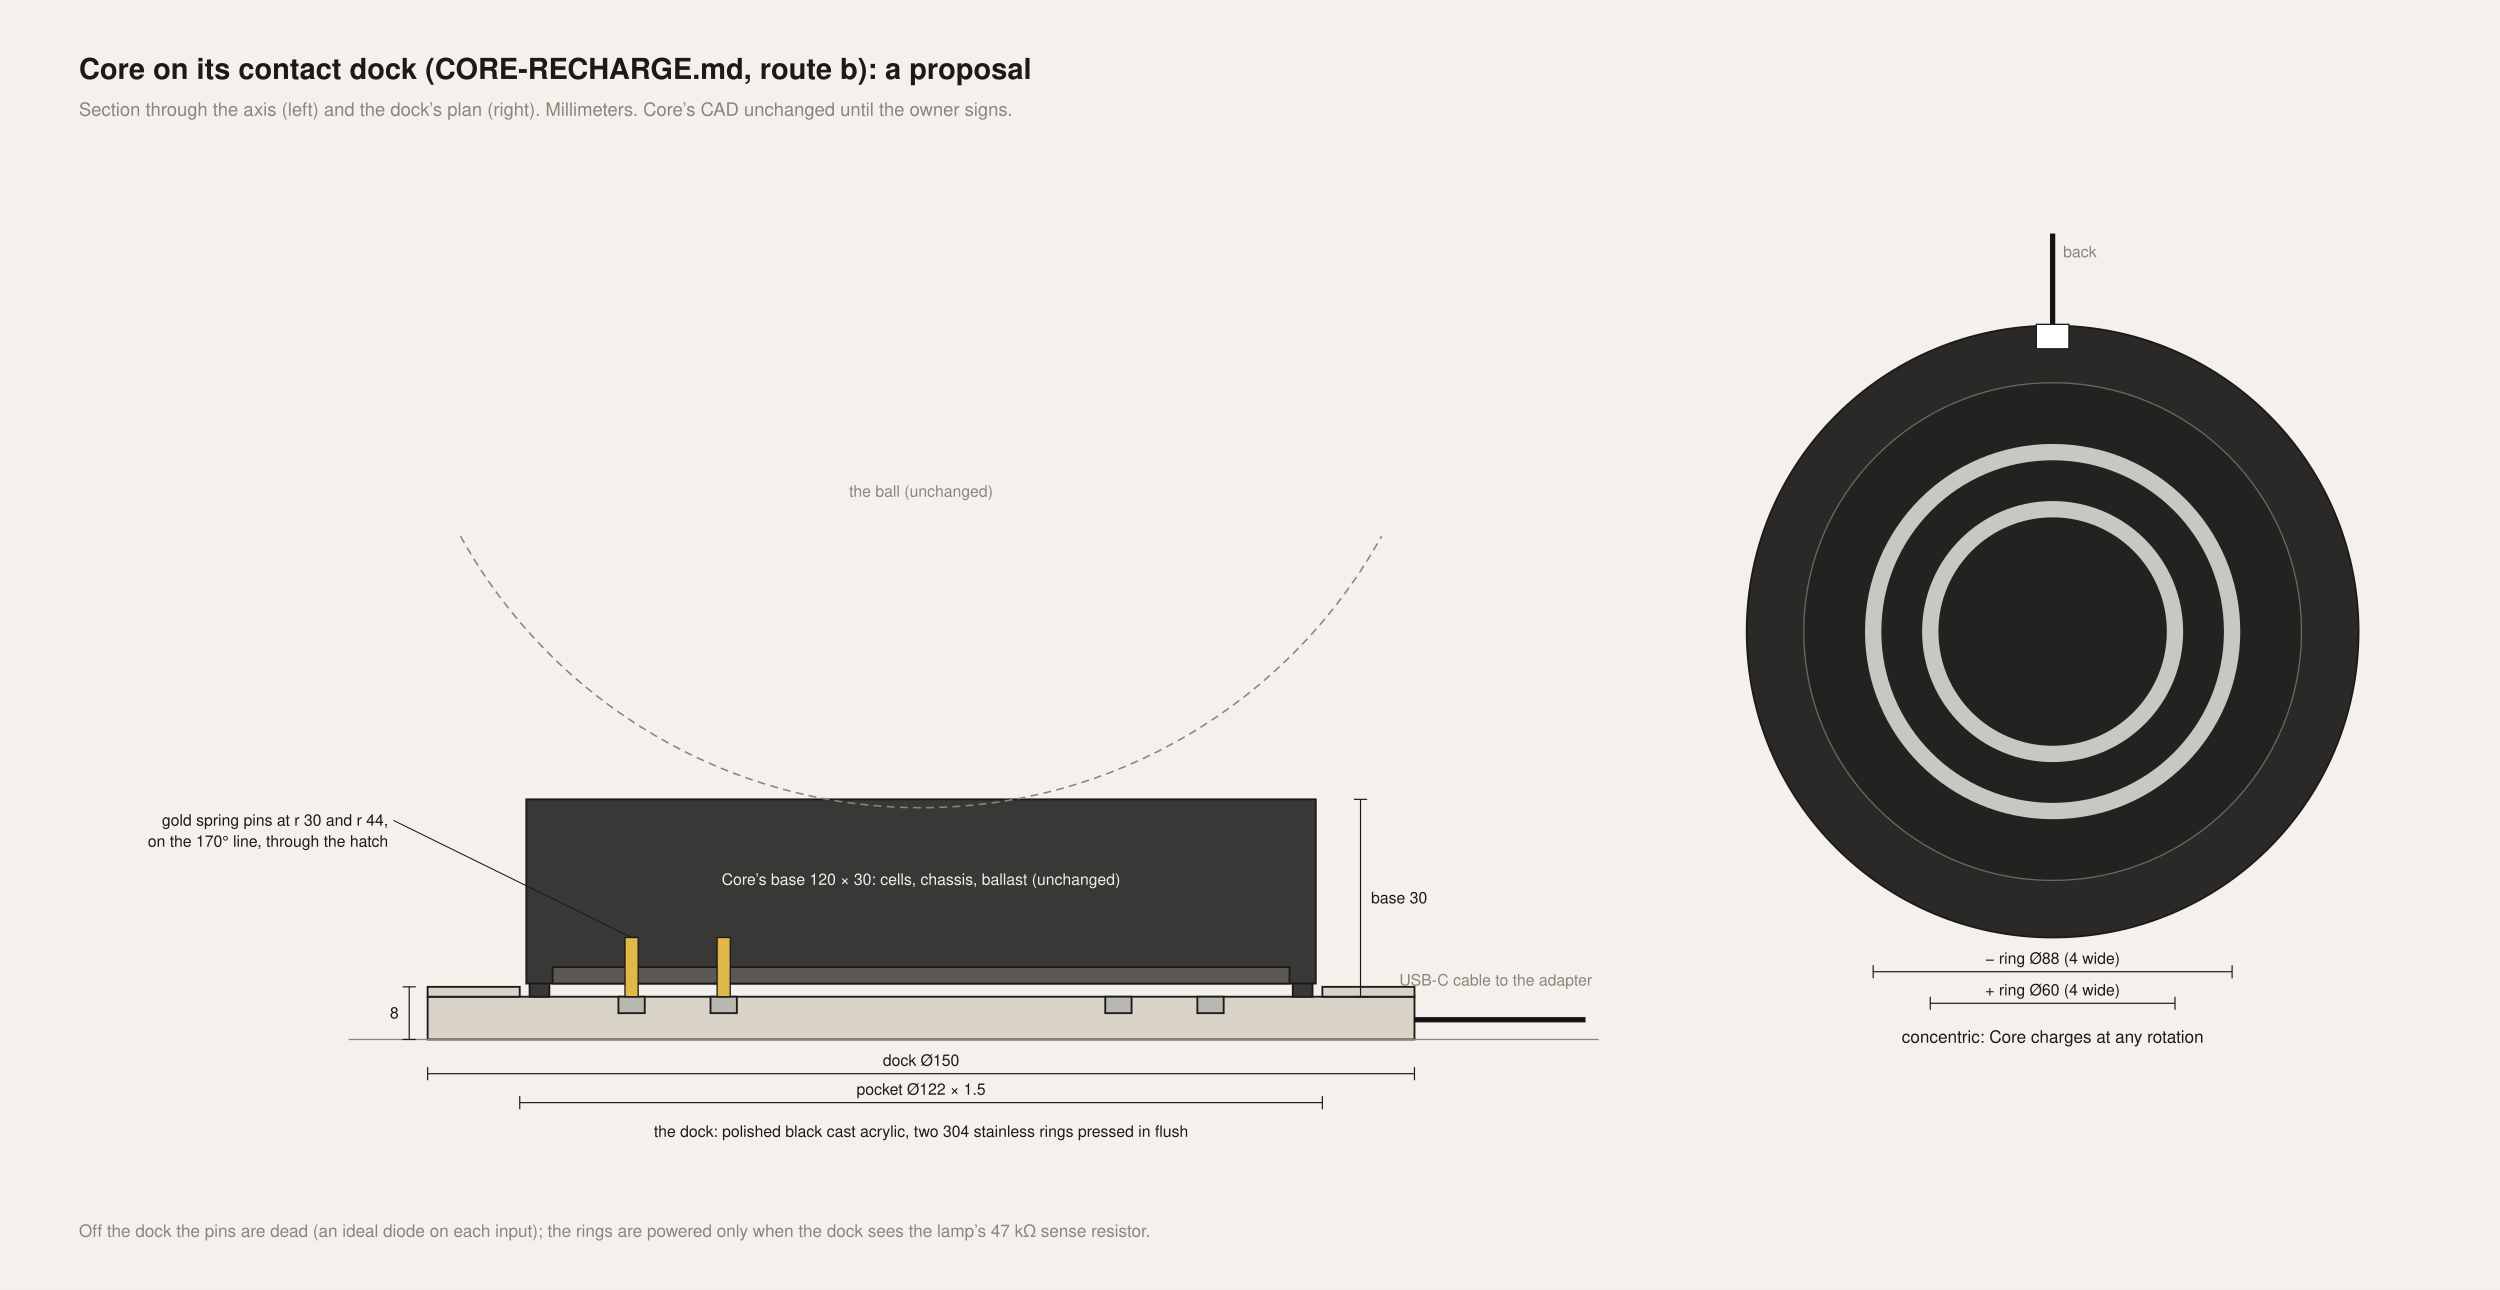
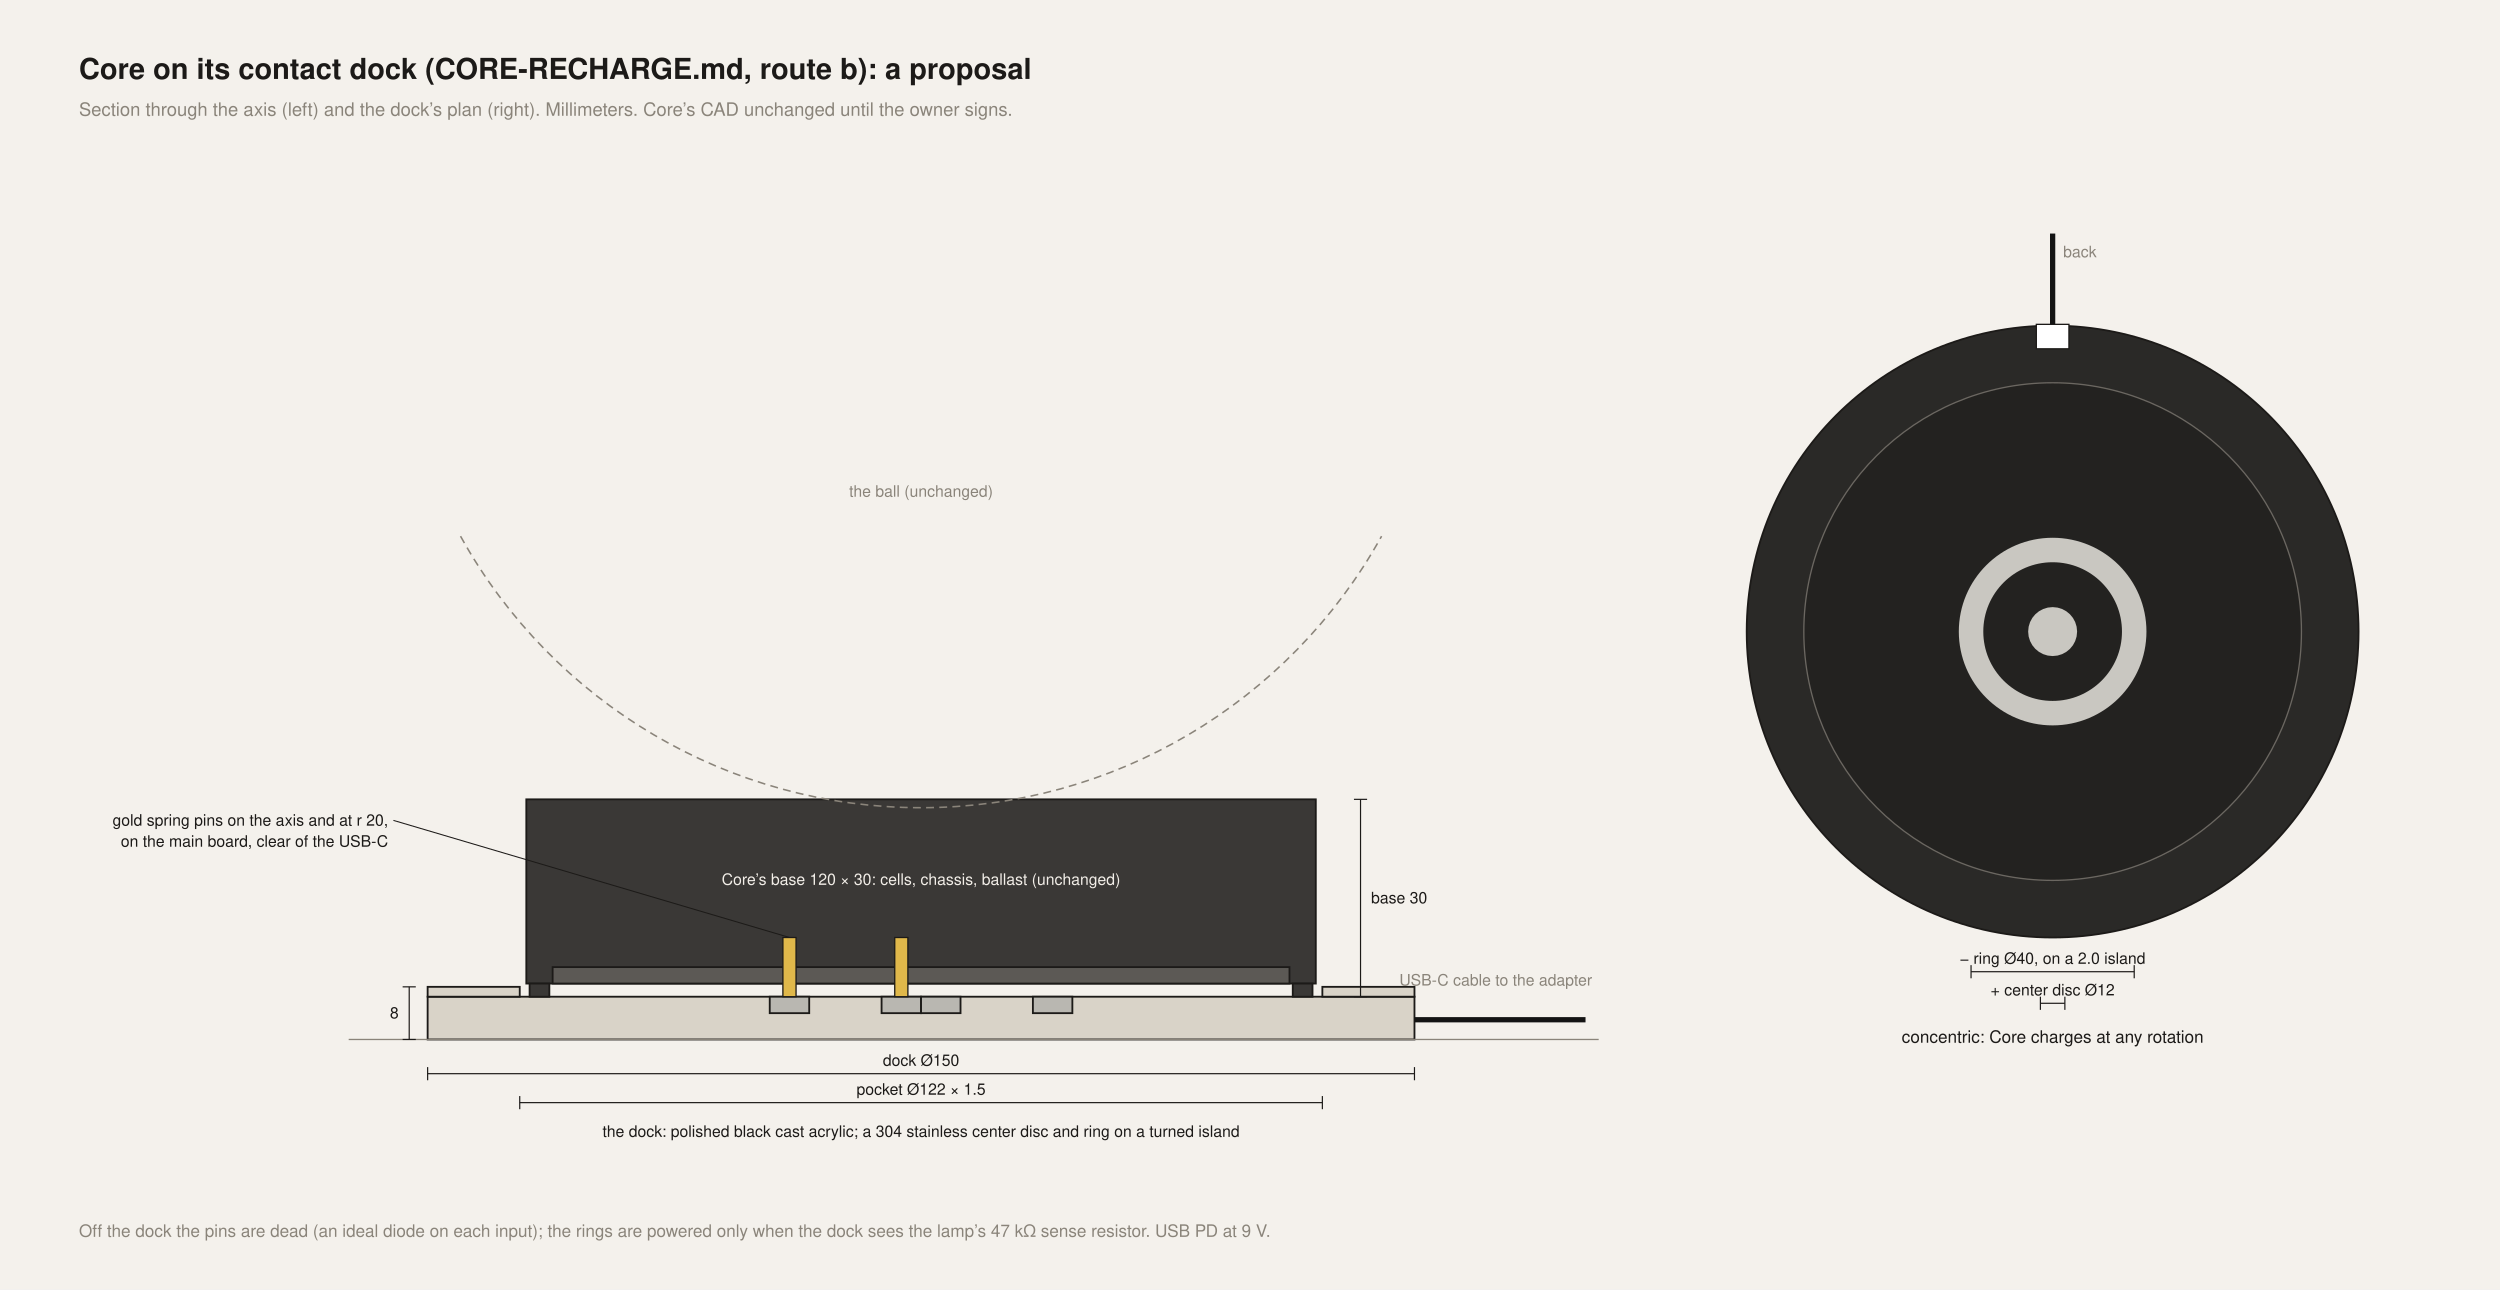
<svg xmlns="http://www.w3.org/2000/svg" width="1900" height="980" viewBox="0 0 1900 980">
  <rect width="1900" height="980" fill="#F4F1EC" />
  <text x="60.0" y="60.0" font-family="Helvetica, Arial, sans-serif" font-size="22" text-anchor="start" fill="#1C1A18" font-weight="600">Core on its contact dock (CORE-RECHARGE.md, route b): a proposal</text>
  <text x="60.0" y="88.0" font-family="Helvetica, Arial, sans-serif" font-size="14" text-anchor="start" fill="#8A847A" font-weight="400">Section through the axis (left) and the dock’s plan (right). Millimeters. Core’s CAD unchanged until the owner signs.</text>
  <rect x="325.0" y="757.5" width="750.0" height="32.5" fill="#D9D3C8" stroke="#1C1A18" stroke-width="1.4" />
  <rect x="325.0" y="750.0" width="70.0" height="7.5" fill="#D9D3C8" stroke="#1C1A18" stroke-width="1.4" />
  <rect x="1005.0" y="750.0" width="70.0" height="7.5" fill="#D9D3C8" stroke="#1C1A18" stroke-width="1.4" />
-   <rect x="540.0" y="757.5" width="20.0" height="12.5" fill="#B9B7B1" stroke="#1C1A18" stroke-width="1.4" />
-   <rect x="840.0" y="757.5" width="20.0" height="12.5" fill="#B9B7B1" stroke="#1C1A18" stroke-width="1.4" />
-   <rect x="470.0" y="757.5" width="20.0" height="12.5" fill="#B9B7B1" stroke="#1C1A18" stroke-width="1.4" />
-   <rect x="910.0" y="757.5" width="20.0" height="12.5" fill="#B9B7B1" stroke="#1C1A18" stroke-width="1.4" />
+   <rect x="670.0" y="757.5" width="30.0" height="12.5" fill="#B9B7B1" stroke="#1C1A18" stroke-width="1.4" />
+   <rect x="700.0" y="757.5" width="30.0" height="12.5" fill="#B9B7B1" stroke="#1C1A18" stroke-width="1.4" />
+   <rect x="585.0" y="757.5" width="30.0" height="12.5" fill="#B9B7B1" stroke="#1C1A18" stroke-width="1.4" />
+   <rect x="785.0" y="757.5" width="30.0" height="12.5" fill="#B9B7B1" stroke="#1C1A18" stroke-width="1.4" />
  <rect x="400.0" y="607.5" width="600.0" height="140.0" fill="#3A3836" stroke="#1C1A18" stroke-width="1.4" />
  <rect x="402.5" y="747.5" width="15.0" height="10.0" fill="#3A3836" stroke="#1C1A18" stroke-width="1.4" />
  <rect x="982.5" y="747.5" width="15.0" height="10.0" fill="#3A3836" stroke="#1C1A18" stroke-width="1.4" />
  <rect x="420.0" y="735.0" width="560.0" height="12.5" fill="#5C5955" stroke="#1C1A18" stroke-width="1.4" />
-   <rect x="545.0" y="712.5" width="10.0" height="45.0" fill="#E0B84A" stroke="#1C1A18" stroke-width="1.0" />
-   <rect x="475.0" y="712.5" width="10.0" height="45.0" fill="#E0B84A" stroke="#1C1A18" stroke-width="1.0" />
+   <rect x="680.0" y="712.5" width="10.0" height="45.0" fill="#E0B84A" stroke="#1C1A18" stroke-width="1.0" />
+   <rect x="595.0" y="712.5" width="10.0" height="45.0" fill="#E0B84A" stroke="#1C1A18" stroke-width="1.0" />
  <path d="M 350.0 407.5 A 400.0 400.0 0 0 0 1050.0 407.5" fill="none" stroke="#8A847A" stroke-width="1.2" stroke-dasharray="6 4" />
  <line x1="265.0" y1="790.0" x2="1215.0" y2="790.0" stroke="#8A847A" stroke-width="1.0" />
  <line x1="1075.0" y1="775.0" x2="1205.0" y2="775.0" stroke="#141414" stroke-width="4.0" />
  <text x="1210.0" y="749.0" font-family="Helvetica, Arial, sans-serif" font-size="12" text-anchor="end" fill="#8A847A" font-weight="400">USB-C cable to the adapter</text>
  <line x1="325.0" y1="816.0" x2="1075.0" y2="816.0" stroke="#1C1A18" stroke-width="0.9" />
  <line x1="325.0" y1="811.0" x2="325.0" y2="821.0" stroke="#1C1A18" stroke-width="0.9" />
  <line x1="1075.0" y1="811.0" x2="1075.0" y2="821.0" stroke="#1C1A18" stroke-width="0.9" />
  <text x="700.0" y="810.0" font-family="Helvetica, Arial, sans-serif" font-size="12" text-anchor="middle" fill="#1C1A18" font-weight="400">dock Ø150</text>
  <line x1="395.0" y1="838.0" x2="1005.0" y2="838.0" stroke="#1C1A18" stroke-width="0.9" />
  <line x1="395.0" y1="833.0" x2="395.0" y2="843.0" stroke="#1C1A18" stroke-width="0.9" />
  <line x1="1005.0" y1="833.0" x2="1005.0" y2="843.0" stroke="#1C1A18" stroke-width="0.9" />
  <text x="700.0" y="832.0" font-family="Helvetica, Arial, sans-serif" font-size="12" text-anchor="middle" fill="#1C1A18" font-weight="400">pocket Ø122 × 1.5</text>
  <line x1="311.0" y1="750.0" x2="311.0" y2="790.0" stroke="#1C1A18" stroke-width="0.9" />
  <line x1="306.0" y1="750.0" x2="316.0" y2="750.0" stroke="#1C1A18" stroke-width="0.9" />
  <line x1="306.0" y1="790.0" x2="316.0" y2="790.0" stroke="#1C1A18" stroke-width="0.9" />
  <text x="303.0" y="774.0" font-family="Helvetica, Arial, sans-serif" font-size="12" text-anchor="end" fill="#1C1A18" font-weight="400">8</text>
  <line x1="1034.0" y1="607.5" x2="1034.0" y2="757.5" stroke="#1C1A18" stroke-width="0.9" />
  <line x1="1029.0" y1="607.5" x2="1039.0" y2="607.5" stroke="#1C1A18" stroke-width="0.9" />
  <line x1="1029.0" y1="757.5" x2="1039.0" y2="757.5" stroke="#1C1A18" stroke-width="0.9" />
  <text x="1042.0" y="686.5" font-family="Helvetica, Arial, sans-serif" font-size="12" text-anchor="start" fill="#1C1A18" font-weight="400">base 30</text>
-   <text x="295.0" y="627.5" font-family="Helvetica, Arial, sans-serif" font-size="12" text-anchor="end" fill="#1C1A18" font-weight="400">gold spring pins at r 30 and r 44,</text>
-   <text x="295.0" y="643.5" font-family="Helvetica, Arial, sans-serif" font-size="12" text-anchor="end" fill="#1C1A18" font-weight="400">on the 170° line, through the hatch</text>
-   <line x1="299.0" y1="623.5" x2="480.0" y2="712.5" stroke="#1C1A18" stroke-width="0.8" />
+   <text x="295.0" y="627.5" font-family="Helvetica, Arial, sans-serif" font-size="12" text-anchor="end" fill="#1C1A18" font-weight="400">gold spring pins on the axis and at r 20,</text>
+   <text x="295.0" y="643.5" font-family="Helvetica, Arial, sans-serif" font-size="12" text-anchor="end" fill="#1C1A18" font-weight="400">on the main board, clear of the USB-C</text>
+   <line x1="299.0" y1="623.5" x2="600.0" y2="712.5" stroke="#1C1A18" stroke-width="0.8" />
  <text x="700.0" y="672.5" font-family="Helvetica, Arial, sans-serif" font-size="12" text-anchor="middle" fill="#F2EEE8" font-weight="400">Core’s base 120 × 30: cells, chassis, ballast (unchanged)</text>
-   <text x="700.0" y="864.0" font-family="Helvetica, Arial, sans-serif" font-size="12" text-anchor="middle" fill="#1C1A18" font-weight="400">the dock: polished black cast acrylic, two 304 stainless rings pressed in flush</text>
+   <text x="700.0" y="864.0" font-family="Helvetica, Arial, sans-serif" font-size="12" text-anchor="middle" fill="#1C1A18" font-weight="400">the dock: polished black cast acrylic; a 304 stainless center disc and ring on a turned island</text>
  <text x="700.0" y="377.5" font-family="Helvetica, Arial, sans-serif" font-size="12" text-anchor="middle" fill="#8A847A" font-weight="400">the ball (unchanged)</text>
  <circle cx="1560" cy="480" r="232.5" fill="#2A2927" stroke="#1C1A18" stroke-width="1.4" />
  <circle cx="1560" cy="480" r="189.1" fill="#232220" stroke="#6B6761" stroke-width="1" />
-   <circle cx="1560" cy="480" r="93.0" fill="none" stroke="#C9C7C1" stroke-width="12.4" />
-   <circle cx="1560" cy="480" r="136.4" fill="none" stroke="#C9C7C1" stroke-width="12.4" />
+   <circle cx="1560" cy="480" r="9.3" fill="none" stroke="#C9C7C1" stroke-width="18.6" />
+   <circle cx="1560" cy="480" r="62.0" fill="none" stroke="#C9C7C1" stroke-width="18.6" />
  <rect x="1547.6" y="246.5" width="24.8" height="18.6" fill="#FFFFFF" stroke="#1C1A18" stroke-width="1.0" />
  <line x1="1560.0" y1="246.5" x2="1560.0" y2="177.5" stroke="#141414" stroke-width="4.0" />
-   <line x1="1423.6" y1="738.5" x2="1696.4" y2="738.5" stroke="#1C1A18" stroke-width="0.9" />
-   <line x1="1423.6" y1="733.5" x2="1423.6" y2="743.5" stroke="#1C1A18" stroke-width="0.9" />
-   <line x1="1696.4" y1="733.5" x2="1696.4" y2="743.5" stroke="#1C1A18" stroke-width="0.9" />
-   <text x="1560.0" y="732.5" font-family="Helvetica, Arial, sans-serif" font-size="12" text-anchor="middle" fill="#1C1A18" font-weight="400">− ring Ø88 (4 wide)</text>
-   <line x1="1467.0" y1="762.5" x2="1653.0" y2="762.5" stroke="#1C1A18" stroke-width="0.9" />
-   <line x1="1467.0" y1="757.5" x2="1467.0" y2="767.5" stroke="#1C1A18" stroke-width="0.9" />
-   <line x1="1653.0" y1="757.5" x2="1653.0" y2="767.5" stroke="#1C1A18" stroke-width="0.9" />
-   <text x="1560.0" y="756.5" font-family="Helvetica, Arial, sans-serif" font-size="12" text-anchor="middle" fill="#1C1A18" font-weight="400">+ ring Ø60 (4 wide)</text>
+   <line x1="1498.0" y1="738.5" x2="1622.0" y2="738.5" stroke="#1C1A18" stroke-width="0.9" />
+   <line x1="1498.0" y1="733.5" x2="1498.0" y2="743.5" stroke="#1C1A18" stroke-width="0.9" />
+   <line x1="1622.0" y1="733.5" x2="1622.0" y2="743.5" stroke="#1C1A18" stroke-width="0.9" />
+   <text x="1560.0" y="732.5" font-family="Helvetica, Arial, sans-serif" font-size="12" text-anchor="middle" fill="#1C1A18" font-weight="400">− ring Ø40, on a 2.0 island</text>
+   <line x1="1550.7" y1="762.5" x2="1569.3" y2="762.5" stroke="#1C1A18" stroke-width="0.9" />
+   <line x1="1550.7" y1="757.5" x2="1550.7" y2="767.5" stroke="#1C1A18" stroke-width="0.9" />
+   <line x1="1569.3" y1="757.5" x2="1569.3" y2="767.5" stroke="#1C1A18" stroke-width="0.9" />
+   <text x="1560.0" y="756.5" font-family="Helvetica, Arial, sans-serif" font-size="12" text-anchor="middle" fill="#1C1A18" font-weight="400">+ center disc Ø12</text>
  <text x="1560.0" y="792.5" font-family="Helvetica, Arial, sans-serif" font-size="13" text-anchor="middle" fill="#1C1A18" font-weight="400">concentric: Core charges at any rotation</text>
  <text x="1568.0" y="195.5" font-family="Helvetica, Arial, sans-serif" font-size="12" text-anchor="start" fill="#8A847A" font-weight="400">back</text>
-   <text x="60.0" y="940.0" font-family="Helvetica, Arial, sans-serif" font-size="13" text-anchor="start" fill="#8A847A" font-weight="400">Off the dock the pins are dead (an ideal diode on each input); the rings are powered only when the dock sees the lamp’s 47 kΩ sense resistor.</text>
+   <text x="60.0" y="940.0" font-family="Helvetica, Arial, sans-serif" font-size="13" text-anchor="start" fill="#8A847A" font-weight="400">Off the dock the pins are dead (an ideal diode on each input); the rings are powered only when the dock sees the lamp’s 47 kΩ sense resistor. USB PD at 9 V.</text>
</svg>
